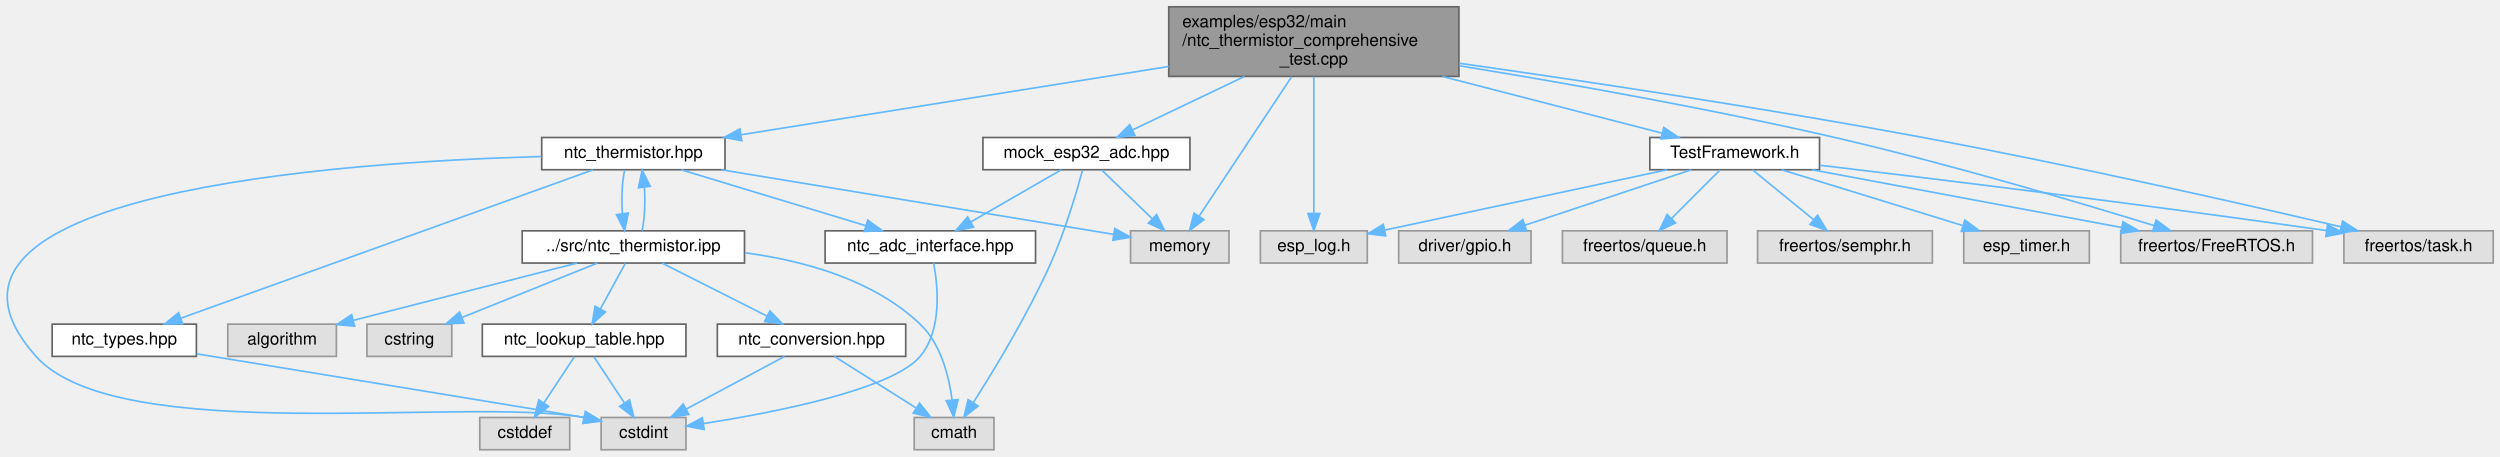
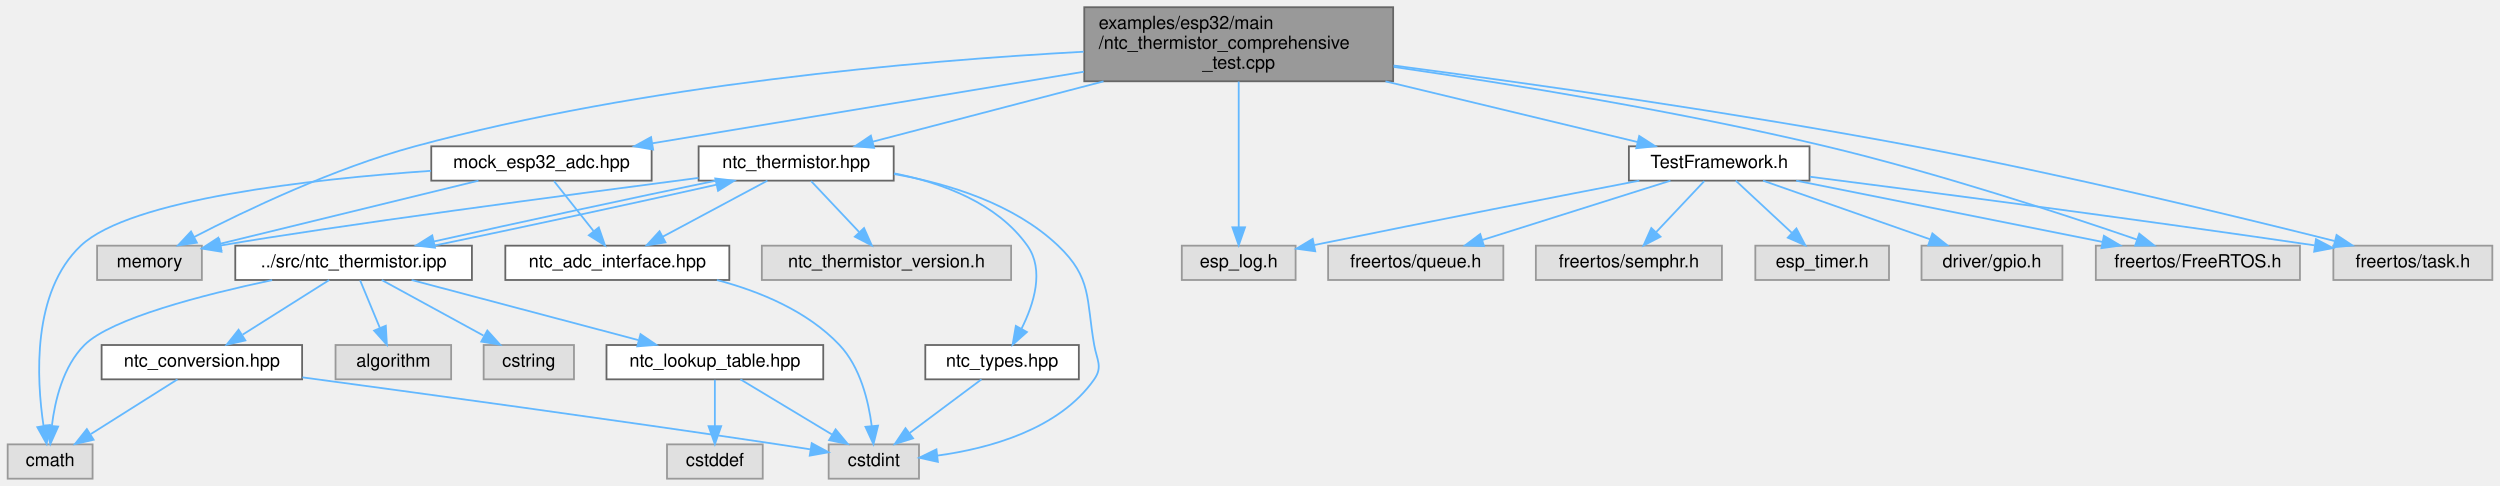
- <svg xmlns="http://www.w3.org/2000/svg" xmlns:xlink="http://www.w3.org/1999/xlink" width="1473pt" height="269pt" viewBox="0.00 0.00 1473.23 269.00">
+ <svg xmlns="http://www.w3.org/2000/svg" xmlns:xlink="http://www.w3.org/1999/xlink" width="1384pt" height="269pt" viewBox="0.00 0.00 1383.50 269.00">
  <g id="graph0" class="graph" transform="scale(1 1) rotate(0) translate(4 265)">
    <g id="Node000001" class="node">
      <g id="a_Node000001">
        <a xlink:title="Comprehensive test suite for NTC Thermistor driver on ESP32-C6.">
-           <polygon fill="#999999" stroke="#666666" points="855.73,-261 684.73,-261 684.73,-220 855.73,-220 855.73,-261" />
-           <text text-anchor="start" x="692.73" y="-249" font-family="Helvetica,sans-Serif" font-size="10.00">examples/esp32/main</text>
-           <text text-anchor="start" x="692.73" y="-238" font-family="Helvetica,sans-Serif" font-size="10.00">/ntc_thermistor_comprehensive</text>
-           <text text-anchor="middle" x="770.23" y="-227" font-family="Helvetica,sans-Serif" font-size="10.00">_test.cpp</text>
+           <polygon fill="#999999" stroke="#666666" points="767,-261 596,-261 596,-220 767,-220 767,-261" />
+           <text text-anchor="start" x="604" y="-249" font-family="Helvetica,sans-Serif" font-size="10.00">examples/esp32/main</text>
+           <text text-anchor="start" x="604" y="-238" font-family="Helvetica,sans-Serif" font-size="10.00">/ntc_thermistor_comprehensive</text>
+           <text text-anchor="middle" x="681.5" y="-227" font-family="Helvetica,sans-Serif" font-size="10.00">_test.cpp</text>
        </a>
      </g>
    </g>
    <g id="Node000002" class="node">
      <g id="a_Node000002">
        <a xlink:href="mock__esp32__adc_8hpp.html" target="_top" xlink:title="Mock ADC implementation for ESP32-C6 testing.">
-           <polygon fill="white" stroke="#666666" points="697.23,-184 575.23,-184 575.23,-165 697.23,-165 697.23,-184" />
-           <text text-anchor="middle" x="636.23" y="-172" font-family="Helvetica,sans-Serif" font-size="10.00">mock_esp32_adc.hpp</text>
+           <polygon fill="white" stroke="#666666" points="356.5,-184 234.5,-184 234.5,-165 356.5,-165 356.5,-184" />
+           <text text-anchor="middle" x="295.5" y="-172" font-family="Helvetica,sans-Serif" font-size="10.00">mock_esp32_adc.hpp</text>
        </a>
      </g>
    </g>
    <g id="edge1_Node000001_Node000002" class="edge">
      <g id="a_edge1_Node000001_Node000002">
        <a xlink:title=" ">
-           <path fill="none" stroke="#63b8ff" d="M729.3,-219.95C707.93,-209.75 682.38,-197.54 663.46,-188.5" />
-           <polygon fill="#63b8ff" stroke="#63b8ff" points="664.76,-185.24 654.22,-184.09 661.74,-191.56 664.76,-185.24" />
+           <path fill="none" stroke="#63b8ff" d="M595.83,-225.3C523.41,-213.29 421.43,-196.38 356.91,-185.68" />
+           <polygon fill="#63b8ff" stroke="#63b8ff" points="357.32,-182.2 346.89,-184.02 356.18,-189.11 357.32,-182.2" />
        </a>
      </g>
    </g>
    <g id="Node000006" class="node">
      <g id="a_Node000006">
        <a xlink:title=" ">
-           <polygon fill="#e0e0e0" stroke="#999999" points="720.23,-129 662.23,-129 662.23,-110 720.23,-110 720.23,-129" />
-           <text text-anchor="middle" x="691.23" y="-117" font-family="Helvetica,sans-Serif" font-size="10.00">memory</text>
-         </a>
-       </g>
-     </g>
-     <g id="edge33_Node000001_Node000006" class="edge">
-       <g id="a_edge33_Node000001_Node000006">
-         <a xlink:title=" ">
-           <path fill="none" stroke="#63b8ff" d="M757.19,-219.85C742,-196.96 717.14,-159.52 702.67,-137.72" />
-           <polygon fill="#63b8ff" stroke="#63b8ff" points="705.44,-135.57 696.99,-129.18 699.61,-139.44 705.44,-135.57" />
+           <polygon fill="#e0e0e0" stroke="#999999" points="107.5,-129 49.5,-129 49.5,-110 107.5,-110 107.5,-129" />
+           <text text-anchor="middle" x="78.5" y="-117" font-family="Helvetica,sans-Serif" font-size="10.00">memory</text>
+         </a>
+       </g>
+     </g>
+     <g id="edge34_Node000001_Node000006" class="edge">
+       <g id="a_edge34_Node000001_Node000006">
+         <a xlink:title=" ">
+           <path fill="none" stroke="#63b8ff" d="M595.64,-236.37C502.92,-231.31 351.55,-218.13 225.5,-184 180.66,-171.86 131.72,-148.51 103.14,-133.76" />
+           <polygon fill="#63b8ff" stroke="#63b8ff" points="104.75,-130.65 94.27,-129.12 101.5,-136.85 104.75,-130.65" />
        </a>
      </g>
    </g>
    <g id="Node000007" class="node">
      <g id="a_Node000007">
        <a xlink:href="ntc__thermistor_8hpp.html" target="_top" xlink:title="Hardware-agnostic NTC thermistor driver for temperature measurement.">
-           <polygon fill="white" stroke="#666666" points="423.23,-184 315.23,-184 315.23,-165 423.23,-165 423.23,-184" />
-           <text text-anchor="middle" x="369.23" y="-172" font-family="Helvetica,sans-Serif" font-size="10.00">ntc_thermistor.hpp</text>
+           <polygon fill="white" stroke="#666666" points="490.5,-184 382.5,-184 382.5,-165 490.5,-165 490.5,-184" />
+           <text text-anchor="middle" x="436.5" y="-172" font-family="Helvetica,sans-Serif" font-size="10.00">ntc_thermistor.hpp</text>
        </a>
      </g>
    </g>
    <g id="edge6_Node000001_Node000007" class="edge">
      <g id="a_edge6_Node000001_Node000007">
        <a xlink:title=" ">
-           <path fill="none" stroke="#63b8ff" d="M684.7,-225.85C609.22,-213.8 500.9,-196.51 432.85,-185.65" />
-           <polygon fill="#63b8ff" stroke="#63b8ff" points="433.12,-182.15 422.7,-184.03 432.02,-189.07 433.12,-182.15" />
-         </a>
-       </g>
-     </g>
-     <g id="Node000015" class="node">
-       <g id="a_Node000015">
-         <a xlink:href="TestFramework_8h.html" target="_top" xlink:title="Shared testing framework for ESP32-C6 comprehensive test suites.">
-           <polygon fill="white" stroke="#666666" points="1068.23,-184 968.23,-184 968.23,-165 1068.23,-165 1068.23,-184" />
-           <text text-anchor="middle" x="1018.23" y="-172" font-family="Helvetica,sans-Serif" font-size="10.00">TestFramework.h</text>
-         </a>
-       </g>
-     </g>
-     <g id="edge23_Node000001_Node000015" class="edge">
-       <g id="a_edge23_Node000001_Node000015">
-         <a xlink:title=" ">
-           <path fill="none" stroke="#63b8ff" d="M845.99,-219.95C888.38,-209.01 939.69,-195.77 975.23,-186.6" />
-           <polygon fill="#63b8ff" stroke="#63b8ff" points="976.46,-189.9 985.27,-184.01 974.71,-183.12 976.46,-189.9" />
+           <path fill="none" stroke="#63b8ff" d="M606.66,-219.95C564.78,-209.01 514.09,-195.77 478.99,-186.6" />
+           <polygon fill="#63b8ff" stroke="#63b8ff" points="479.63,-183.15 469.07,-184.01 477.86,-189.92 479.63,-183.15" />
        </a>
      </g>
    </g>
    <g id="Node000016" class="node">
      <g id="a_Node000016">
-         <a xlink:title=" ">
-           <polygon fill="#e0e0e0" stroke="#999999" points="801.73,-129 738.73,-129 738.73,-110 801.73,-110 801.73,-129" />
-           <text text-anchor="middle" x="770.23" y="-117" font-family="Helvetica,sans-Serif" font-size="10.00">esp_log.h</text>
-         </a>
-       </g>
-     </g>
-     <g id="edge34_Node000001_Node000016" class="edge">
-       <g id="a_edge34_Node000001_Node000016">
-         <a xlink:title=" ">
-           <path fill="none" stroke="#63b8ff" d="M770.23,-219.85C770.23,-197.48 770.23,-161.19 770.23,-139.21" />
-           <polygon fill="#63b8ff" stroke="#63b8ff" points="773.73,-139.18 770.23,-129.18 766.73,-139.18 773.73,-139.18" />
-         </a>
-       </g>
-     </g>
-     <g id="Node000019" class="node">
-       <g id="a_Node000019">
-         <a xlink:title=" ">
-           <polygon fill="#e0e0e0" stroke="#999999" points="1358.73,-129 1245.73,-129 1245.73,-110 1358.73,-110 1358.73,-129" />
-           <text text-anchor="middle" x="1302.23" y="-117" font-family="Helvetica,sans-Serif" font-size="10.00">freertos/FreeRTOS.h</text>
-         </a>
-       </g>
-     </g>
-     <g id="edge31_Node000001_Node000019" class="edge">
-       <g id="a_edge31_Node000001_Node000019">
-         <a xlink:title=" ">
-           <path fill="none" stroke="#63b8ff" d="M856.04,-226.26C917.86,-216.17 1003.09,-201.12 1077.23,-184 1144.19,-168.54 1221,-145.75 1265.34,-132.09" />
-           <polygon fill="#63b8ff" stroke="#63b8ff" points="1266.57,-135.38 1275.09,-129.08 1264.5,-128.69 1266.57,-135.38" />
-         </a>
-       </g>
-     </g>
-     <g id="Node000022" class="node">
-       <g id="a_Node000022">
-         <a xlink:title=" ">
-           <polygon fill="#e0e0e0" stroke="#999999" points="1465.23,-129 1377.23,-129 1377.23,-110 1465.23,-110 1465.23,-129" />
-           <text text-anchor="middle" x="1421.23" y="-117" font-family="Helvetica,sans-Serif" font-size="10.00">freertos/task.h</text>
-         </a>
-       </g>
-     </g>
-     <g id="edge32_Node000001_Node000022" class="edge">
-       <g id="a_edge32_Node000001_Node000022">
-         <a xlink:title=" ">
-           <path fill="none" stroke="#63b8ff" d="M856.07,-227.72C928.96,-217.37 1036.23,-201.29 1129.23,-184 1216.81,-167.72 1318.26,-144.72 1375.58,-131.33" />
-           <polygon fill="#63b8ff" stroke="#63b8ff" points="1376.48,-134.71 1385.41,-129.03 1374.88,-127.9 1376.48,-134.71" />
+         <a xlink:href="TestFramework_8h.html" target="_top" xlink:title="Shared testing framework for ESP32-C6 comprehensive test suites.">
+           <polygon fill="white" stroke="#666666" points="997.5,-184 897.5,-184 897.5,-165 997.5,-165 997.5,-184" />
+           <text text-anchor="middle" x="947.5" y="-172" font-family="Helvetica,sans-Serif" font-size="10.00">TestFramework.h</text>
+         </a>
+       </g>
+     </g>
+     <g id="edge24_Node000001_Node000016" class="edge">
+       <g id="a_edge24_Node000001_Node000016">
+         <a xlink:title=" ">
+           <path fill="none" stroke="#63b8ff" d="M762.75,-219.95C808.62,-208.92 864.2,-195.54 902.35,-186.36" />
+           <polygon fill="#63b8ff" stroke="#63b8ff" points="903.23,-189.75 912.14,-184.01 901.6,-182.94 903.23,-189.75" />
+         </a>
+       </g>
+     </g>
+     <g id="Node000017" class="node">
+       <g id="a_Node000017">
+         <a xlink:title=" ">
+           <polygon fill="#e0e0e0" stroke="#999999" points="713,-129 650,-129 650,-110 713,-110 713,-129" />
+           <text text-anchor="middle" x="681.5" y="-117" font-family="Helvetica,sans-Serif" font-size="10.00">esp_log.h</text>
+         </a>
+       </g>
+     </g>
+     <g id="edge35_Node000001_Node000017" class="edge">
+       <g id="a_edge35_Node000001_Node000017">
+         <a xlink:title=" ">
+           <path fill="none" stroke="#63b8ff" d="M681.5,-219.85C681.5,-197.48 681.5,-161.19 681.5,-139.21" />
+           <polygon fill="#63b8ff" stroke="#63b8ff" points="685,-139.18 681.5,-129.18 678,-139.18 685,-139.18" />
+         </a>
+       </g>
+     </g>
+     <g id="Node000020" class="node">
+       <g id="a_Node000020">
+         <a xlink:title=" ">
+           <polygon fill="#e0e0e0" stroke="#999999" points="1269,-129 1156,-129 1156,-110 1269,-110 1269,-129" />
+           <text text-anchor="middle" x="1212.5" y="-117" font-family="Helvetica,sans-Serif" font-size="10.00">freertos/FreeRTOS.h</text>
+         </a>
+       </g>
+     </g>
+     <g id="edge32_Node000001_Node000020" class="edge">
+       <g id="a_edge32_Node000001_Node000020">
+         <a xlink:title=" ">
+           <path fill="none" stroke="#63b8ff" d="M767.31,-227.95C833.19,-218.34 926.18,-203.15 1006.5,-184 1068.08,-169.32 1138.23,-146.31 1178.73,-132.39" />
+           <polygon fill="#63b8ff" stroke="#63b8ff" points="1180.06,-135.64 1188.37,-129.06 1177.77,-129.02 1180.06,-135.64" />
+         </a>
+       </g>
+     </g>
+     <g id="Node000023" class="node">
+       <g id="a_Node000023">
+         <a xlink:title=" ">
+           <polygon fill="#e0e0e0" stroke="#999999" points="1375.5,-129 1287.5,-129 1287.5,-110 1375.5,-110 1375.5,-129" />
+           <text text-anchor="middle" x="1331.5" y="-117" font-family="Helvetica,sans-Serif" font-size="10.00">freertos/task.h</text>
+         </a>
+       </g>
+     </g>
+     <g id="edge33_Node000001_Node000023" class="edge">
+       <g id="a_edge33_Node000001_Node000023">
+         <a xlink:title=" ">
+           <path fill="none" stroke="#63b8ff" d="M767.23,-228.73C843.25,-218.72 957.14,-202.58 1055.5,-184 1138.33,-168.35 1234.01,-145.18 1288.17,-131.58" />
+           <polygon fill="#63b8ff" stroke="#63b8ff" points="1289.27,-134.92 1298.12,-129.08 1287.56,-128.13 1289.27,-134.92" />
        </a>
      </g>
    </g>
    <g id="Node000003" class="node">
      <g id="a_Node000003">
        <a xlink:href="ntc__adc__interface_8hpp.html" target="_top" xlink:title="CRTP-based template interface for ADC used by NTC thermistor driver.">
-           <polygon fill="white" stroke="#666666" points="606.23,-129 482.23,-129 482.23,-110 606.23,-110 606.23,-129" />
-           <text text-anchor="middle" x="544.23" y="-117" font-family="Helvetica,sans-Serif" font-size="10.00">ntc_adc_interface.hpp</text>
+           <polygon fill="white" stroke="#666666" points="399.5,-129 275.5,-129 275.5,-110 399.5,-110 399.5,-129" />
+           <text text-anchor="middle" x="337.5" y="-117" font-family="Helvetica,sans-Serif" font-size="10.00">ntc_adc_interface.hpp</text>
        </a>
      </g>
    </g>
    <g id="edge2_Node000002_Node000003" class="edge">
      <g id="a_edge2_Node000002_Node000003">
        <a xlink:title=" ">
-           <path fill="none" stroke="#63b8ff" d="M621.45,-164.98C607.05,-156.69 584.92,-143.94 568.04,-134.22" />
-           <polygon fill="#63b8ff" stroke="#63b8ff" points="569.7,-131.13 559.28,-129.17 566.2,-137.19 569.7,-131.13" />
+           <path fill="none" stroke="#63b8ff" d="M302.44,-164.75C308.37,-157.26 317.07,-146.28 324.32,-137.13" />
+           <polygon fill="#63b8ff" stroke="#63b8ff" points="327.23,-139.1 330.69,-129.09 321.74,-134.75 327.23,-139.1" />
        </a>
      </g>
    </g>
    <g id="Node000005" class="node">
      <g id="a_Node000005">
        <a xlink:title=" ">
-           <polygon fill="#e0e0e0" stroke="#999999" points="581.73,-19 534.73,-19 534.73,0 581.73,0 581.73,-19" />
-           <text text-anchor="middle" x="558.23" y="-7" font-family="Helvetica,sans-Serif" font-size="10.00">cmath</text>
+           <polygon fill="#e0e0e0" stroke="#999999" points="47,-19 0,-19 0,0 47,0 47,-19" />
+           <text text-anchor="middle" x="23.5" y="-7" font-family="Helvetica,sans-Serif" font-size="10.00">cmath</text>
        </a>
      </g>
    </g>
    <g id="edge4_Node000002_Node000005" class="edge">
      <g id="a_edge4_Node000002_Node000005">
        <a xlink:title=" ">
-           <path fill="none" stroke="#63b8ff" d="M633.92,-164.66C630.52,-152.2 623.66,-128.87 615.23,-110 601.84,-79.98 582.01,-47.3 569.62,-27.87" />
-           <polygon fill="#63b8ff" stroke="#63b8ff" points="572.41,-25.74 564.05,-19.24 566.53,-29.54 572.41,-25.74" />
+           <path fill="none" stroke="#63b8ff" d="M234.37,-170.44C168,-165.83 67.81,-154.74 40.5,-129 13.37,-103.43 15.91,-55.52 19.87,-29.12" />
+           <polygon fill="#63b8ff" stroke="#63b8ff" points="23.32,-29.7 21.56,-19.26 16.42,-28.52 23.32,-29.7" />
        </a>
      </g>
    </g>
    <g id="edge5_Node000002_Node000006" class="edge">
      <g id="a_edge5_Node000002_Node000006">
        <a xlink:title=" ">
-           <path fill="none" stroke="#63b8ff" d="M645.32,-164.75C653.33,-157.03 665.19,-145.6 674.85,-136.28" />
-           <polygon fill="#63b8ff" stroke="#63b8ff" points="677.55,-138.55 682.32,-129.09 672.69,-133.51 677.55,-138.55" />
+           <path fill="none" stroke="#63b8ff" d="M260.64,-164.98C221.54,-155.44 158.29,-139.99 117.55,-130.04" />
+           <polygon fill="#63b8ff" stroke="#63b8ff" points="118.26,-126.61 107.71,-127.63 116.6,-133.41 118.26,-126.61" />
        </a>
      </g>
    </g>
    <g id="Node000004" class="node">
      <g id="a_Node000004">
        <a xlink:title=" ">
-           <polygon fill="#e0e0e0" stroke="#999999" points="400.23,-19 350.23,-19 350.23,0 400.23,0 400.23,-19" />
-           <text text-anchor="middle" x="375.23" y="-7" font-family="Helvetica,sans-Serif" font-size="10.00">cstdint</text>
+           <polygon fill="#e0e0e0" stroke="#999999" points="504.5,-19 454.5,-19 454.5,0 504.5,0 504.5,-19" />
+           <text text-anchor="middle" x="479.5" y="-7" font-family="Helvetica,sans-Serif" font-size="10.00">cstdint</text>
        </a>
      </g>
    </g>
    <g id="edge3_Node000003_Node000004" class="edge">
      <g id="a_edge3_Node000003_Node000004">
        <a xlink:title=" ">
-           <path fill="none" stroke="#63b8ff" d="M546.19,-109.96C548.71,-96.58 551.35,-70.59 538.23,-55 521.93,-35.61 453.4,-22.12 410.56,-15.4" />
-           <polygon fill="#63b8ff" stroke="#63b8ff" points="410.94,-11.92 400.53,-13.88 409.89,-18.84 410.94,-11.92" />
+           <path fill="none" stroke="#63b8ff" d="M392.64,-109.98C416.38,-103.7 442.72,-92.81 460.5,-74 471.98,-61.86 476.55,-43.06 478.35,-29.07" />
+           <polygon fill="#63b8ff" stroke="#63b8ff" points="481.84,-29.37 479.29,-19.09 474.87,-28.72 481.84,-29.37" />
        </a>
      </g>
    </g>
    <g id="edge9_Node000007_Node000003" class="edge">
      <g id="a_edge9_Node000007_Node000003">
        <a xlink:title=" ">
-           <path fill="none" stroke="#63b8ff" d="M397.35,-164.98C426.86,-156.05 473.43,-141.94 506.2,-132.02" />
-           <polygon fill="#63b8ff" stroke="#63b8ff" points="507.34,-135.33 515.9,-129.08 505.31,-128.63 507.34,-135.33" />
+           <path fill="none" stroke="#63b8ff" d="M420.59,-164.98C404.95,-156.61 380.84,-143.7 362.62,-133.95" />
+           <polygon fill="#63b8ff" stroke="#63b8ff" points="364.16,-130.8 353.7,-129.17 360.86,-136.98 364.16,-130.8" />
        </a>
      </g>
    </g>
    <g id="edge7_Node000007_Node000004" class="edge">
      <g id="a_edge7_Node000007_Node000004">
        <a xlink:title=" ">
-           <path fill="none" stroke="#63b8ff" d="M315.06,-172.8C196.44,-169.51 -69.08,-151.47 17.23,-55 65.39,-1.18 269.11,-31.55 340.23,-19 340.33,-18.98 340.43,-18.96 340.53,-18.95" />
-           <polygon fill="#63b8ff" stroke="#63b8ff" points="340.97,-22.43 350.08,-17.01 339.58,-15.57 340.97,-22.43" />
+           <path fill="none" stroke="#63b8ff" d="M490.68,-168.66C520.82,-163.34 557.07,-152.22 581.5,-129 600.36,-111.08 596.99,-99.62 601.5,-74 602.97,-65.68 606.34,-61.92 601.5,-55 582.05,-27.2 543.29,-16.7 514.66,-12.78" />
+           <polygon fill="#63b8ff" stroke="#63b8ff" points="514.96,-9.29 504.63,-11.61 514.15,-16.24 514.96,-9.29" />
        </a>
      </g>
    </g>
    <g id="edge8_Node000007_Node000006" class="edge">
      <g id="a_edge8_Node000007_Node000006">
        <a xlink:title=" ">
-           <path fill="none" stroke="#63b8ff" d="M420.97,-164.98C485.4,-154.38 594.05,-136.5 652.02,-126.95" />
-           <polygon fill="#63b8ff" stroke="#63b8ff" points="652.93,-130.35 662.23,-125.27 651.8,-123.44 652.93,-130.35" />
+           <path fill="none" stroke="#63b8ff" d="M382.42,-166.52C309.05,-156.97 180.76,-139.94 117.8,-129.08" />
+           <polygon fill="#63b8ff" stroke="#63b8ff" points="118.37,-125.63 107.91,-127.33 117.15,-132.52 118.37,-125.63" />
        </a>
      </g>
    </g>
    <g id="Node000008" class="node">
      <g id="a_Node000008">
-         <a xlink:href="ntc__types_8hpp.html" target="_top" xlink:title="Type definitions for NTC thermistor driver.">
-           <polygon fill="white" stroke="#666666" points="111.73,-74 26.73,-74 26.73,-55 111.73,-55 111.73,-74" />
-           <text text-anchor="middle" x="69.23" y="-62" font-family="Helvetica,sans-Serif" font-size="10.00">ntc_types.hpp</text>
+         <a xlink:title=" ">
+           <polygon fill="#e0e0e0" stroke="#999999" points="555.5,-129 417.5,-129 417.5,-110 555.5,-110 555.5,-129" />
+           <text text-anchor="middle" x="486.5" y="-117" font-family="Helvetica,sans-Serif" font-size="10.00">ntc_thermistor_version.h</text>
        </a>
      </g>
    </g>
    <g id="edge10_Node000007_Node000008" class="edge">
      <g id="a_edge10_Node000007_Node000008">
        <a xlink:title=" ">
-           <path fill="none" stroke="#63b8ff" d="M345.44,-164.94C292.28,-145.79 163.71,-99.51 102.58,-77.51" />
-           <polygon fill="#63b8ff" stroke="#63b8ff" points="103.62,-74.16 93.03,-74.07 101.25,-80.75 103.62,-74.16" />
+           <path fill="none" stroke="#63b8ff" d="M444.76,-164.75C451.96,-157.11 462.61,-145.82 471.35,-136.56" />
+           <polygon fill="#63b8ff" stroke="#63b8ff" points="474.08,-138.76 478.4,-129.09 468.99,-133.96 474.08,-138.76" />
        </a>
      </g>
    </g>
    <g id="Node000009" class="node">
      <g id="a_Node000009">
-         <a xlink:href="ntc__thermistor_8ipp.html" target="_top" xlink:title="Hardware-agnostic NTC thermistor driver implementation.">
-           <polygon fill="white" stroke="#666666" points="434.73,-129 303.73,-129 303.73,-110 434.73,-110 434.73,-129" />
-           <text text-anchor="middle" x="369.23" y="-117" font-family="Helvetica,sans-Serif" font-size="10.00">../src/ntc_thermistor.ipp</text>
-         </a>
-       </g>
-     </g>
-     <g id="edge12_Node000007_Node000009" class="edge">
-       <g id="a_edge12_Node000007_Node000009">
-         <a xlink:title=" ">
-           <path fill="none" stroke="#63b8ff" d="M364.07,-164.75C362.57,-157.8 362.14,-147.85 362.76,-139.13" />
-           <polygon fill="#63b8ff" stroke="#63b8ff" points="366.24,-139.47 364.1,-129.09 359.3,-138.53 366.24,-139.47" />
-         </a>
-       </g>
-     </g>
-     <g id="edge11_Node000008_Node000004" class="edge">
-       <g id="a_edge11_Node000008_Node000004">
-         <a xlink:title=" ">
-           <path fill="none" stroke="#63b8ff" d="M111.94,-56.51C187.57,-44.12 337.44,-19.57 340.23,-19 340.33,-18.98 340.43,-18.96 340.53,-18.94" />
-           <polygon fill="#63b8ff" stroke="#63b8ff" points="341.03,-22.41 350.05,-16.86 339.53,-15.58 341.03,-22.41" />
-         </a>
-       </g>
-     </g>
-     <g id="edge21_Node000009_Node000005" class="edge">
-       <g id="a_edge21_Node000009_Node000005">
-         <a xlink:title=" ">
-           <path fill="none" stroke="#63b8ff" d="M435.14,-116.03C469.85,-111.39 510.79,-100.17 538.23,-74 550.38,-62.42 555.18,-43.55 557.06,-29.38" />
-           <polygon fill="#63b8ff" stroke="#63b8ff" points="560.56,-29.55 558.03,-19.26 553.59,-28.88 560.56,-29.55" />
-         </a>
-       </g>
-     </g>
-     <g id="edge19_Node000009_Node000007" class="edge">
-       <g id="a_edge19_Node000009_Node000007">
-         <a xlink:title=" ">
-           <path fill="none" stroke="#63b8ff" d="M374.37,-129.09C375.87,-135.99 376.33,-145.93 375.73,-154.66" />
-           <polygon fill="#63b8ff" stroke="#63b8ff" points="372.23,-154.38 374.4,-164.75 379.17,-155.29 372.23,-154.38" />
+         <a xlink:href="ntc__types_8hpp.html" target="_top" xlink:title="Type definitions for NTC thermistor driver.">
+           <polygon fill="white" stroke="#666666" points="593,-74 508,-74 508,-55 593,-55 593,-74" />
+           <text text-anchor="middle" x="550.5" y="-62" font-family="Helvetica,sans-Serif" font-size="10.00">ntc_types.hpp</text>
+         </a>
+       </g>
+     </g>
+     <g id="edge11_Node000007_Node000009" class="edge">
+       <g id="a_edge11_Node000007_Node000009">
+         <a xlink:title=" ">
+           <path fill="none" stroke="#63b8ff" d="M490.67,-169.04C517.53,-163.78 547.73,-152.58 564.5,-129 574.08,-115.53 568.12,-96.69 561.26,-83.03" />
+           <polygon fill="#63b8ff" stroke="#63b8ff" points="564.24,-81.19 556.32,-74.15 558.12,-84.59 564.24,-81.19" />
        </a>
      </g>
    </g>
    <g id="Node000010" class="node">
      <g id="a_Node000010">
-         <a xlink:href="ntc__conversion_8hpp.html" target="_top" xlink:title="Mathematical conversion functions for NTC thermistor temperature.">
-           <polygon fill="white" stroke="#666666" points="529.73,-74 418.73,-74 418.73,-55 529.73,-55 529.73,-74" />
-           <text text-anchor="middle" x="474.23" y="-62" font-family="Helvetica,sans-Serif" font-size="10.00">ntc_conversion.hpp</text>
-         </a>
-       </g>
-     </g>
-     <g id="edge13_Node000009_Node000010" class="edge">
-       <g id="a_edge13_Node000009_Node000010">
-         <a xlink:title=" ">
-           <path fill="none" stroke="#63b8ff" d="M386.1,-109.98C402.84,-101.54 428.73,-88.47 448.13,-78.68" />
-           <polygon fill="#63b8ff" stroke="#63b8ff" points="449.71,-81.8 457.06,-74.17 446.55,-75.55 449.71,-81.8" />
+         <a xlink:href="ntc__thermistor_8ipp.html" target="_top" xlink:title="Hardware-agnostic NTC thermistor driver implementation.">
+           <polygon fill="white" stroke="#666666" points="257,-129 126,-129 126,-110 257,-110 257,-129" />
+           <text text-anchor="middle" x="191.5" y="-117" font-family="Helvetica,sans-Serif" font-size="10.00">../src/ntc_thermistor.ipp</text>
+         </a>
+       </g>
+     </g>
+     <g id="edge13_Node000007_Node000010" class="edge">
+       <g id="a_edge13_Node000007_Node000010">
+         <a xlink:title=" ">
+           <path fill="none" stroke="#63b8ff" d="M392.02,-164.98C347.71,-155.84 280.24,-141.27 235.95,-131.32" />
+           <polygon fill="#63b8ff" stroke="#63b8ff" points="236.57,-127.87 226.04,-129.08 235.03,-134.7 236.57,-127.87" />
+         </a>
+       </g>
+     </g>
+     <g id="edge12_Node000009_Node000004" class="edge">
+       <g id="a_edge12_Node000009_Node000004">
+         <a xlink:title=" ">
+           <path fill="none" stroke="#63b8ff" d="M539.09,-54.98C528.39,-47 512.16,-34.88 499.34,-25.31" />
+           <polygon fill="#63b8ff" stroke="#63b8ff" points="501.22,-22.35 491.11,-19.17 497.03,-27.96 501.22,-22.35" />
+         </a>
+       </g>
+     </g>
+     <g id="edge22_Node000010_Node000005" class="edge">
+       <g id="a_edge22_Node000010_Node000005">
+         <a xlink:title=" ">
+           <path fill="none" stroke="#63b8ff" d="M146.39,-109.93C108.14,-101.81 57.2,-88.7 42.5,-74 30.68,-62.19 26.16,-43.35 24.46,-29.25" />
+           <polygon fill="#63b8ff" stroke="#63b8ff" points="27.94,-28.86 23.61,-19.19 20.96,-29.45 27.94,-28.86" />
+         </a>
+       </g>
+     </g>
+     <g id="edge20_Node000010_Node000007" class="edge">
+       <g id="a_edge20_Node000010_Node000007">
+         <a xlink:title=" ">
+           <path fill="none" stroke="#63b8ff" d="M236.3,-129.08C280.72,-138.26 348.19,-152.82 392.37,-162.75" />
+           <polygon fill="#63b8ff" stroke="#63b8ff" points="391.73,-166.19 402.25,-164.98 393.27,-159.37 391.73,-166.19" />
        </a>
      </g>
    </g>
    <g id="Node000011" class="node">
      <g id="a_Node000011">
+         <a xlink:href="ntc__conversion_8hpp.html" target="_top" xlink:title="Mathematical conversion functions for NTC thermistor temperature.">
+           <polygon fill="white" stroke="#666666" points="163,-74 52,-74 52,-55 163,-55 163,-74" />
+           <text text-anchor="middle" x="107.5" y="-62" font-family="Helvetica,sans-Serif" font-size="10.00">ntc_conversion.hpp</text>
+         </a>
+       </g>
+     </g>
+     <g id="edge14_Node000010_Node000011" class="edge">
+       <g id="a_edge14_Node000010_Node000011">
+         <a xlink:title=" ">
+           <path fill="none" stroke="#63b8ff" d="M178,-109.98C165.1,-101.84 145.4,-89.41 130.1,-79.76" />
+           <polygon fill="#63b8ff" stroke="#63b8ff" points="131.57,-76.55 121.24,-74.17 127.83,-82.47 131.57,-76.55" />
+         </a>
+       </g>
+     </g>
+     <g id="Node000012" class="node">
+       <g id="a_Node000012">
        <a xlink:href="ntc__lookup__table_8hpp.html" target="_top" xlink:title="Lookup table implementation for NTC thermistor temperature conversion.">
-           <polygon fill="white" stroke="#666666" points="400.23,-74 280.23,-74 280.23,-55 400.23,-55 400.23,-74" />
-           <text text-anchor="middle" x="340.23" y="-62" font-family="Helvetica,sans-Serif" font-size="10.00">ntc_lookup_table.hpp</text>
-         </a>
-       </g>
-     </g>
-     <g id="edge16_Node000009_Node000011" class="edge">
-       <g id="a_edge16_Node000009_Node000011">
-         <a xlink:title=" ">
-           <path fill="none" stroke="#63b8ff" d="M364.45,-109.75C360.48,-102.49 354.71,-91.95 349.8,-82.98" />
-           <polygon fill="#63b8ff" stroke="#63b8ff" points="352.8,-81.18 344.93,-74.09 346.66,-84.54 352.8,-81.18" />
+           <polygon fill="white" stroke="#666666" points="451.5,-74 331.5,-74 331.5,-55 451.5,-55 451.5,-74" />
+           <text text-anchor="middle" x="391.5" y="-62" font-family="Helvetica,sans-Serif" font-size="10.00">ntc_lookup_table.hpp</text>
+         </a>
+       </g>
+     </g>
+     <g id="edge17_Node000010_Node000012" class="edge">
+       <g id="a_edge17_Node000010_Node000012">
+         <a xlink:title=" ">
+           <path fill="none" stroke="#63b8ff" d="M223.63,-109.98C257.65,-100.97 311.5,-86.7 349,-76.76" />
+           <polygon fill="#63b8ff" stroke="#63b8ff" points="350.34,-80.03 359.11,-74.08 348.55,-73.26 350.34,-80.03" />
+         </a>
+       </g>
+     </g>
+     <g id="Node000014" class="node">
+       <g id="a_Node000014">
+         <a xlink:title=" ">
+           <polygon fill="#e0e0e0" stroke="#999999" points="245.5,-74 181.5,-74 181.5,-55 245.5,-55 245.5,-74" />
+           <text text-anchor="middle" x="213.5" y="-62" font-family="Helvetica,sans-Serif" font-size="10.00">algorithm</text>
+         </a>
+       </g>
+     </g>
+     <g id="edge21_Node000010_Node000014" class="edge">
+       <g id="a_edge21_Node000010_Node000014">
+         <a xlink:title=" ">
+           <path fill="none" stroke="#63b8ff" d="M195.13,-109.75C198.08,-102.65 202.33,-92.4 206.01,-83.56" />
+           <polygon fill="#63b8ff" stroke="#63b8ff" points="209.33,-84.67 209.93,-74.09 202.87,-81.98 209.33,-84.67" />
+         </a>
+       </g>
+     </g>
+     <g id="Node000015" class="node">
+       <g id="a_Node000015">
+         <a xlink:title=" ">
+           <polygon fill="#e0e0e0" stroke="#999999" points="313.5,-74 263.5,-74 263.5,-55 313.5,-55 313.5,-74" />
+           <text text-anchor="middle" x="288.5" y="-62" font-family="Helvetica,sans-Serif" font-size="10.00">cstring</text>
+         </a>
+       </g>
+     </g>
+     <g id="edge23_Node000010_Node000015" class="edge">
+       <g id="a_edge23_Node000010_Node000015">
+         <a xlink:title=" ">
+           <path fill="none" stroke="#63b8ff" d="M207.08,-109.98C222.27,-101.69 245.6,-88.94 263.4,-79.22" />
+           <polygon fill="#63b8ff" stroke="#63b8ff" points="265.53,-82.04 272.63,-74.17 262.18,-75.89 265.53,-82.04" />
+         </a>
+       </g>
+     </g>
+     <g id="edge16_Node000011_Node000004" class="edge">
+       <g id="a_edge16_Node000011_Node000004">
+         <a xlink:title=" ">
+           <path fill="none" stroke="#63b8ff" d="M163.16,-56.09C226.86,-47.52 334.29,-32.82 426.5,-19 432.2,-18.15 438.24,-17.21 444.13,-16.28" />
+           <polygon fill="#63b8ff" stroke="#63b8ff" points="445.12,-19.66 454.44,-14.63 444.02,-12.75 445.12,-19.66" />
+         </a>
+       </g>
+     </g>
+     <g id="edge15_Node000011_Node000005" class="edge">
+       <g id="a_edge15_Node000011_Node000005">
+         <a xlink:title=" ">
+           <path fill="none" stroke="#63b8ff" d="M94,-54.98C81.1,-46.84 61.4,-34.41 46.1,-24.76" />
+           <polygon fill="#63b8ff" stroke="#63b8ff" points="47.57,-21.55 37.24,-19.17 43.83,-27.47 47.57,-21.55" />
+         </a>
+       </g>
+     </g>
+     <g id="edge19_Node000012_Node000004" class="edge">
+       <g id="a_edge19_Node000012_Node000004">
+         <a xlink:title=" ">
+           <path fill="none" stroke="#63b8ff" d="M405.64,-54.98C419.29,-46.77 440.19,-34.18 456.28,-24.49" />
+           <polygon fill="#63b8ff" stroke="#63b8ff" points="458.34,-27.33 465.1,-19.17 454.73,-21.33 458.34,-27.33" />
        </a>
      </g>
    </g>
    <g id="Node000013" class="node">
      <g id="a_Node000013">
        <a xlink:title=" ">
-           <polygon fill="#e0e0e0" stroke="#999999" points="194.23,-74 130.23,-74 130.23,-55 194.23,-55 194.23,-74" />
-           <text text-anchor="middle" x="162.23" y="-62" font-family="Helvetica,sans-Serif" font-size="10.00">algorithm</text>
-         </a>
-       </g>
-     </g>
-     <g id="edge20_Node000009_Node000013" class="edge">
-       <g id="a_edge20_Node000009_Node000013">
-         <a xlink:title=" ">
-           <path fill="none" stroke="#63b8ff" d="M335.98,-109.98C300.2,-100.82 243.23,-86.24 204.35,-76.28" />
-           <polygon fill="#63b8ff" stroke="#63b8ff" points="204.94,-72.82 194.39,-73.73 203.21,-79.6 204.94,-72.82" />
-         </a>
-       </g>
-     </g>
-     <g id="Node000014" class="node">
-       <g id="a_Node000014">
-         <a xlink:title=" ">
-           <polygon fill="#e0e0e0" stroke="#999999" points="262.23,-74 212.23,-74 212.23,-55 262.23,-55 262.23,-74" />
-           <text text-anchor="middle" x="237.23" y="-62" font-family="Helvetica,sans-Serif" font-size="10.00">cstring</text>
-         </a>
-       </g>
-     </g>
-     <g id="edge22_Node000009_Node000014" class="edge">
-       <g id="a_edge22_Node000009_Node000014">
-         <a xlink:title=" ">
-           <path fill="none" stroke="#63b8ff" d="M348.03,-109.98C326.5,-101.34 292.95,-87.87 268.41,-78.02" />
-           <polygon fill="#63b8ff" stroke="#63b8ff" points="269.41,-74.65 258.83,-74.17 266.8,-81.14 269.41,-74.65" />
-         </a>
-       </g>
-     </g>
-     <g id="edge15_Node000010_Node000004" class="edge">
-       <g id="a_edge15_Node000010_Node000004">
-         <a xlink:title=" ">
-           <path fill="none" stroke="#63b8ff" d="M458.33,-54.98C442.69,-46.61 418.58,-33.7 400.35,-23.95" />
-           <polygon fill="#63b8ff" stroke="#63b8ff" points="401.9,-20.8 391.43,-19.17 398.59,-26.98 401.9,-20.8" />
-         </a>
-       </g>
-     </g>
-     <g id="edge14_Node000010_Node000005" class="edge">
-       <g id="a_edge14_Node000010_Node000005">
-         <a xlink:title=" ">
-           <path fill="none" stroke="#63b8ff" d="M487.73,-54.98C500.63,-46.84 520.34,-34.41 535.64,-24.76" />
-           <polygon fill="#63b8ff" stroke="#63b8ff" points="537.9,-27.47 544.49,-19.17 534.17,-21.55 537.9,-27.47" />
-         </a>
-       </g>
-     </g>
-     <g id="edge18_Node000011_Node000004" class="edge">
-       <g id="a_edge18_Node000011_Node000004">
-         <a xlink:title=" ">
-           <path fill="none" stroke="#63b8ff" d="M346.01,-54.75C350.86,-47.42 357.91,-36.73 363.88,-27.7" />
-           <polygon fill="#63b8ff" stroke="#63b8ff" points="366.97,-29.36 369.56,-19.09 361.13,-25.5 366.97,-29.36" />
-         </a>
-       </g>
-     </g>
-     <g id="Node000012" class="node">
-       <g id="a_Node000012">
-         <a xlink:title=" ">
-           <polygon fill="#e0e0e0" stroke="#999999" points="331.73,-19 278.73,-19 278.73,0 331.73,0 331.73,-19" />
-           <text text-anchor="middle" x="305.23" y="-7" font-family="Helvetica,sans-Serif" font-size="10.00">cstddef</text>
-         </a>
-       </g>
-     </g>
-     <g id="edge17_Node000011_Node000012" class="edge">
-       <g id="a_edge17_Node000011_Node000012">
-         <a xlink:title=" ">
-           <path fill="none" stroke="#63b8ff" d="M334.45,-54.75C329.61,-47.42 322.56,-36.73 316.59,-27.7" />
-           <polygon fill="#63b8ff" stroke="#63b8ff" points="319.34,-25.5 310.91,-19.09 313.5,-29.36 319.34,-25.5" />
-         </a>
-       </g>
-     </g>
-     <g id="edge24_Node000015_Node000016" class="edge">
-       <g id="a_edge24_Node000015_Node000016">
-         <a xlink:title=" ">
-           <path fill="none" stroke="#63b8ff" d="M978.39,-164.98C932.82,-155.25 858.53,-139.37 812.12,-129.45" />
-           <polygon fill="#63b8ff" stroke="#63b8ff" points="812.61,-125.98 802.1,-127.31 811.14,-132.82 812.61,-125.98" />
-         </a>
-       </g>
-     </g>
-     <g id="Node000017" class="node">
-       <g id="a_Node000017">
-         <a xlink:title=" ">
-           <polygon fill="#e0e0e0" stroke="#999999" points="1227.23,-129 1153.23,-129 1153.23,-110 1227.23,-110 1227.23,-129" />
-           <text text-anchor="middle" x="1190.23" y="-117" font-family="Helvetica,sans-Serif" font-size="10.00">esp_timer.h</text>
-         </a>
-       </g>
-     </g>
-     <g id="edge25_Node000015_Node000017" class="edge">
-       <g id="a_edge25_Node000015_Node000017">
-         <a xlink:title=" ">
-           <path fill="none" stroke="#63b8ff" d="M1045.87,-164.98C1074.75,-156.09 1120.25,-142.07 1152.44,-132.15" />
-           <polygon fill="#63b8ff" stroke="#63b8ff" points="1153.86,-135.37 1162.38,-129.08 1151.8,-128.68 1153.86,-135.37" />
+           <polygon fill="#e0e0e0" stroke="#999999" points="418,-19 365,-19 365,0 418,0 418,-19" />
+           <text text-anchor="middle" x="391.5" y="-7" font-family="Helvetica,sans-Serif" font-size="10.00">cstddef</text>
+         </a>
+       </g>
+     </g>
+     <g id="edge18_Node000012_Node000013" class="edge">
+       <g id="a_edge18_Node000012_Node000013">
+         <a xlink:title=" ">
+           <path fill="none" stroke="#63b8ff" d="M391.5,-54.75C391.5,-47.8 391.5,-37.85 391.5,-29.13" />
+           <polygon fill="#63b8ff" stroke="#63b8ff" points="395,-29.09 391.5,-19.09 388,-29.09 395,-29.09" />
+         </a>
+       </g>
+     </g>
+     <g id="edge25_Node000016_Node000017" class="edge">
+       <g id="a_edge25_Node000016_Node000017">
+         <a xlink:title=" ">
+           <path fill="none" stroke="#63b8ff" d="M903.29,-165C859.84,-156.6 791.37,-143.24 723.39,-129.37" />
+           <polygon fill="#63b8ff" stroke="#63b8ff" points="723.87,-125.89 713.37,-127.32 722.46,-132.75 723.87,-125.89" />
        </a>
      </g>
    </g>
    <g id="Node000018" class="node">
      <g id="a_Node000018">
        <a xlink:title=" ">
-           <polygon fill="#e0e0e0" stroke="#999999" points="898.23,-129 820.23,-129 820.23,-110 898.23,-110 898.23,-129" />
-           <text text-anchor="middle" x="859.23" y="-117" font-family="Helvetica,sans-Serif" font-size="10.00">driver/gpio.h</text>
-         </a>
-       </g>
-     </g>
-     <g id="edge26_Node000015_Node000018" class="edge">
-       <g id="a_edge26_Node000015_Node000018">
-         <a xlink:title=" ">
-           <path fill="none" stroke="#63b8ff" d="M992.69,-164.98C966.11,-156.13 924.3,-142.19 894.56,-132.28" />
-           <polygon fill="#63b8ff" stroke="#63b8ff" points="895.57,-128.92 884.98,-129.08 893.36,-135.56 895.57,-128.92" />
-         </a>
-       </g>
-     </g>
-     <g id="edge27_Node000015_Node000019" class="edge">
-       <g id="a_edge27_Node000015_Node000019">
-         <a xlink:title=" ">
-           <path fill="none" stroke="#63b8ff" d="M1063.86,-164.98C1113.5,-155.72 1192.9,-140.9 1246.27,-130.94" />
-           <polygon fill="#63b8ff" stroke="#63b8ff" points="1247.06,-134.36 1256.25,-129.08 1245.77,-127.48 1247.06,-134.36" />
-         </a>
-       </g>
-     </g>
-     <g id="Node000020" class="node">
-       <g id="a_Node000020">
-         <a xlink:title=" ">
-           <polygon fill="#e0e0e0" stroke="#999999" points="1013.73,-129 916.73,-129 916.73,-110 1013.73,-110 1013.73,-129" />
-           <text text-anchor="middle" x="965.23" y="-117" font-family="Helvetica,sans-Serif" font-size="10.00">freertos/queue.h</text>
-         </a>
-       </g>
-     </g>
-     <g id="edge28_Node000015_Node000020" class="edge">
-       <g id="a_edge28_Node000015_Node000020">
-         <a xlink:title=" ">
-           <path fill="none" stroke="#63b8ff" d="M1009.48,-164.75C1001.76,-157.03 990.33,-145.6 981.02,-136.28" />
-           <polygon fill="#63b8ff" stroke="#63b8ff" points="983.37,-133.69 973.82,-129.09 978.42,-138.64 983.37,-133.69" />
+           <polygon fill="#e0e0e0" stroke="#999999" points="1041.5,-129 967.5,-129 967.5,-110 1041.5,-110 1041.5,-129" />
+           <text text-anchor="middle" x="1004.5" y="-117" font-family="Helvetica,sans-Serif" font-size="10.00">esp_timer.h</text>
+         </a>
+       </g>
+     </g>
+     <g id="edge26_Node000016_Node000018" class="edge">
+       <g id="a_edge26_Node000016_Node000018">
+         <a xlink:title=" ">
+           <path fill="none" stroke="#63b8ff" d="M956.66,-164.98C965,-157.23 977.53,-145.58 987.68,-136.14" />
+           <polygon fill="#63b8ff" stroke="#63b8ff" points="990.24,-138.54 995.18,-129.17 985.47,-133.42 990.24,-138.54" />
+         </a>
+       </g>
+     </g>
+     <g id="Node000019" class="node">
+       <g id="a_Node000019">
+         <a xlink:title=" ">
+           <polygon fill="#e0e0e0" stroke="#999999" points="1137.5,-129 1059.5,-129 1059.5,-110 1137.5,-110 1137.5,-129" />
+           <text text-anchor="middle" x="1098.5" y="-117" font-family="Helvetica,sans-Serif" font-size="10.00">driver/gpio.h</text>
+         </a>
+       </g>
+     </g>
+     <g id="edge27_Node000016_Node000019" class="edge">
+       <g id="a_edge27_Node000016_Node000019">
+         <a xlink:title=" ">
+           <path fill="none" stroke="#63b8ff" d="M971.76,-164.98C996.82,-156.19 1036.13,-142.39 1064.33,-132.49" />
+           <polygon fill="#63b8ff" stroke="#63b8ff" points="1065.52,-135.78 1073.8,-129.17 1063.2,-129.18 1065.52,-135.78" />
+         </a>
+       </g>
+     </g>
+     <g id="edge28_Node000016_Node000020" class="edge">
+       <g id="a_edge28_Node000016_Node000020">
+         <a xlink:title=" ">
+           <path fill="none" stroke="#63b8ff" d="M990.08,-164.98C1036.2,-155.76 1109.86,-141.03 1159.66,-131.07" />
+           <polygon fill="#63b8ff" stroke="#63b8ff" points="1160.47,-134.48 1169.59,-129.08 1159.1,-127.61 1160.47,-134.48" />
        </a>
      </g>
    </g>
    <g id="Node000021" class="node">
      <g id="a_Node000021">
        <a xlink:title=" ">
-           <polygon fill="#e0e0e0" stroke="#999999" points="1134.73,-129 1031.73,-129 1031.73,-110 1134.73,-110 1134.73,-129" />
-           <text text-anchor="middle" x="1083.23" y="-117" font-family="Helvetica,sans-Serif" font-size="10.00">freertos/semphr.h</text>
-         </a>
-       </g>
-     </g>
-     <g id="edge29_Node000015_Node000021" class="edge">
-       <g id="a_edge29_Node000015_Node000021">
-         <a xlink:title=" ">
-           <path fill="none" stroke="#63b8ff" d="M1028.68,-164.98C1038.38,-157.07 1053.05,-145.11 1064.73,-135.58" />
-           <polygon fill="#63b8ff" stroke="#63b8ff" points="1067.06,-138.2 1072.6,-129.17 1062.64,-132.78 1067.06,-138.2" />
-         </a>
-       </g>
-     </g>
-     <g id="edge30_Node000015_Node000022" class="edge">
-       <g id="a_edge30_Node000015_Node000022">
-         <a xlink:title=" ">
-           <path fill="none" stroke="#63b8ff" d="M1068.44,-167.64C1134.47,-159.81 1254.39,-145.2 1366.84,-129.16" />
-           <polygon fill="#63b8ff" stroke="#63b8ff" points="1367.6,-132.59 1377,-127.7 1366.61,-125.66 1367.6,-132.59" />
+           <polygon fill="#e0e0e0" stroke="#999999" points="828,-129 731,-129 731,-110 828,-110 828,-129" />
+           <text text-anchor="middle" x="779.5" y="-117" font-family="Helvetica,sans-Serif" font-size="10.00">freertos/queue.h</text>
+         </a>
+       </g>
+     </g>
+     <g id="edge29_Node000016_Node000021" class="edge">
+       <g id="a_edge29_Node000016_Node000021">
+         <a xlink:title=" ">
+           <path fill="none" stroke="#63b8ff" d="M920.51,-164.98C892.3,-156.09 847.86,-142.07 816.42,-132.15" />
+           <polygon fill="#63b8ff" stroke="#63b8ff" points="817.29,-128.75 806.7,-129.08 815.19,-135.43 817.29,-128.75" />
+         </a>
+       </g>
+     </g>
+     <g id="Node000022" class="node">
+       <g id="a_Node000022">
+         <a xlink:title=" ">
+           <polygon fill="#e0e0e0" stroke="#999999" points="949,-129 846,-129 846,-110 949,-110 949,-129" />
+           <text text-anchor="middle" x="897.5" y="-117" font-family="Helvetica,sans-Serif" font-size="10.00">freertos/semphr.h</text>
+         </a>
+       </g>
+     </g>
+     <g id="edge30_Node000016_Node000022" class="edge">
+       <g id="a_edge30_Node000016_Node000022">
+         <a xlink:title=" ">
+           <path fill="none" stroke="#63b8ff" d="M939.24,-164.75C932.04,-157.11 921.39,-145.82 912.65,-136.56" />
+           <polygon fill="#63b8ff" stroke="#63b8ff" points="915.01,-133.96 905.6,-129.09 909.92,-138.76 915.01,-133.96" />
+         </a>
+       </g>
+     </g>
+     <g id="edge31_Node000016_Node000023" class="edge">
+       <g id="a_edge31_Node000016_Node000023">
+         <a xlink:title=" ">
+           <path fill="none" stroke="#63b8ff" d="M997.74,-167.15C1060.63,-159.11 1171.89,-144.59 1277.11,-129.17" />
+           <polygon fill="#63b8ff" stroke="#63b8ff" points="1277.88,-132.6 1287.27,-127.68 1276.86,-125.67 1277.88,-132.6" />
        </a>
      </g>
    </g>
  </g>
</svg>
